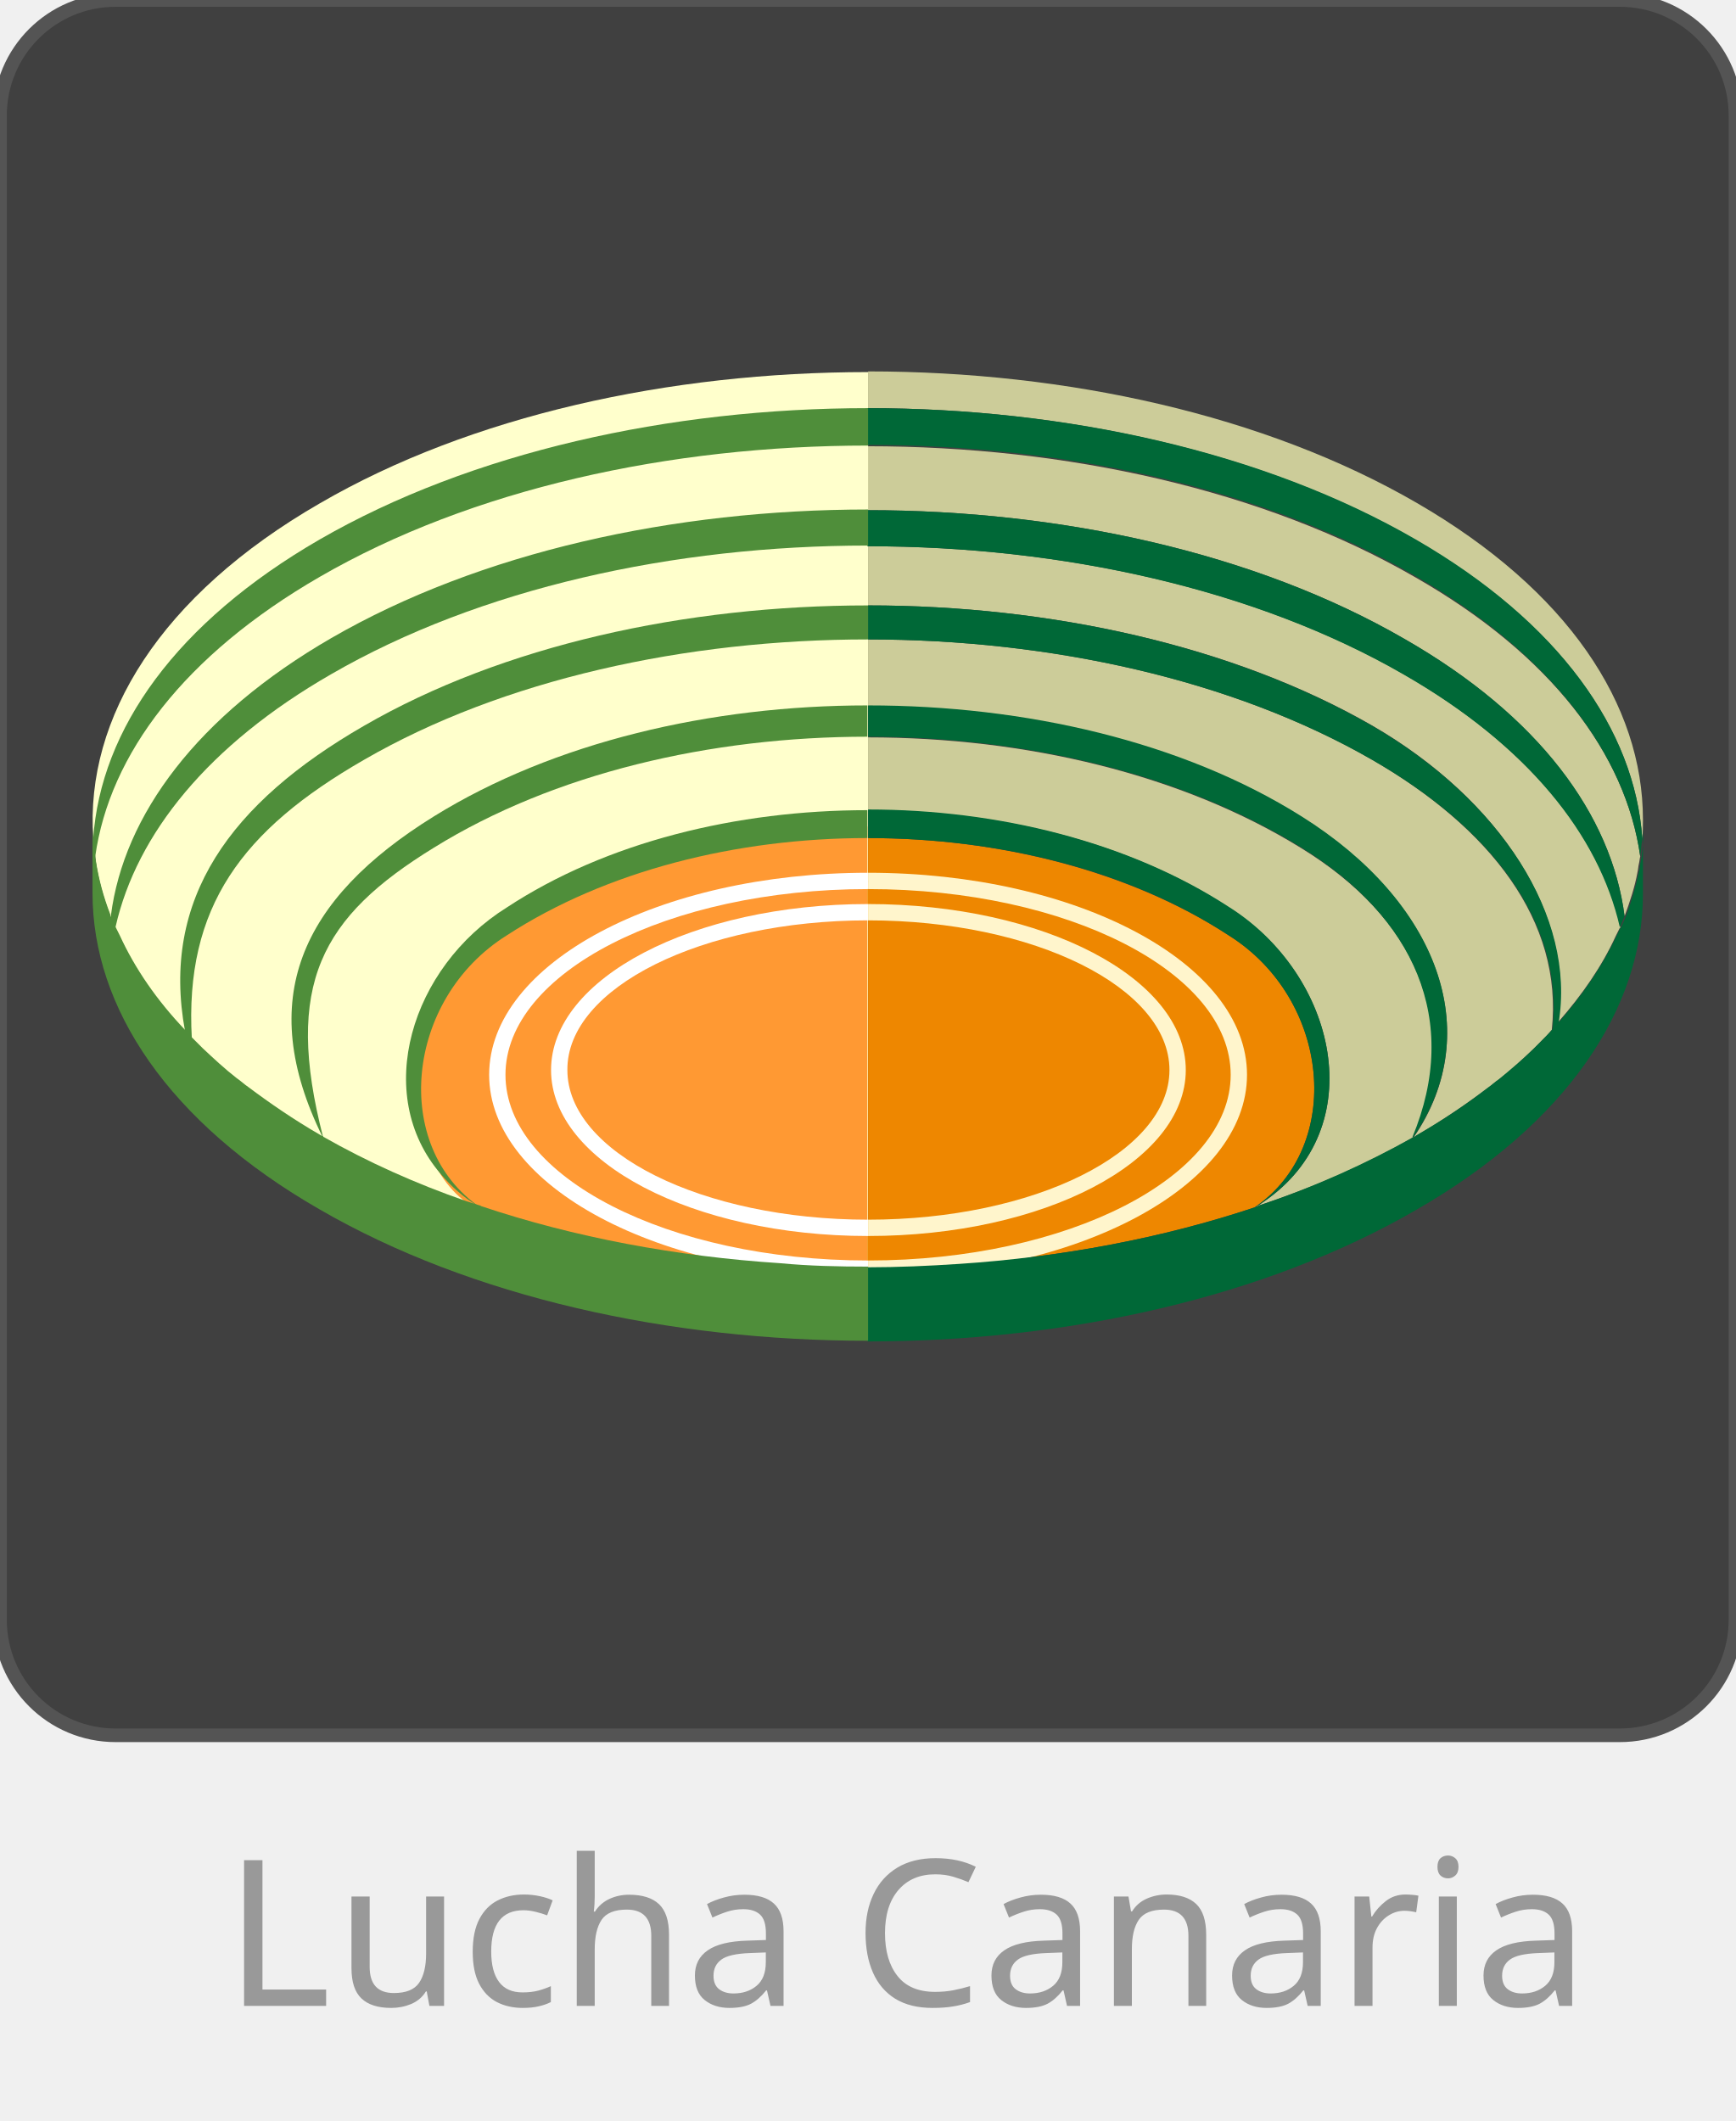
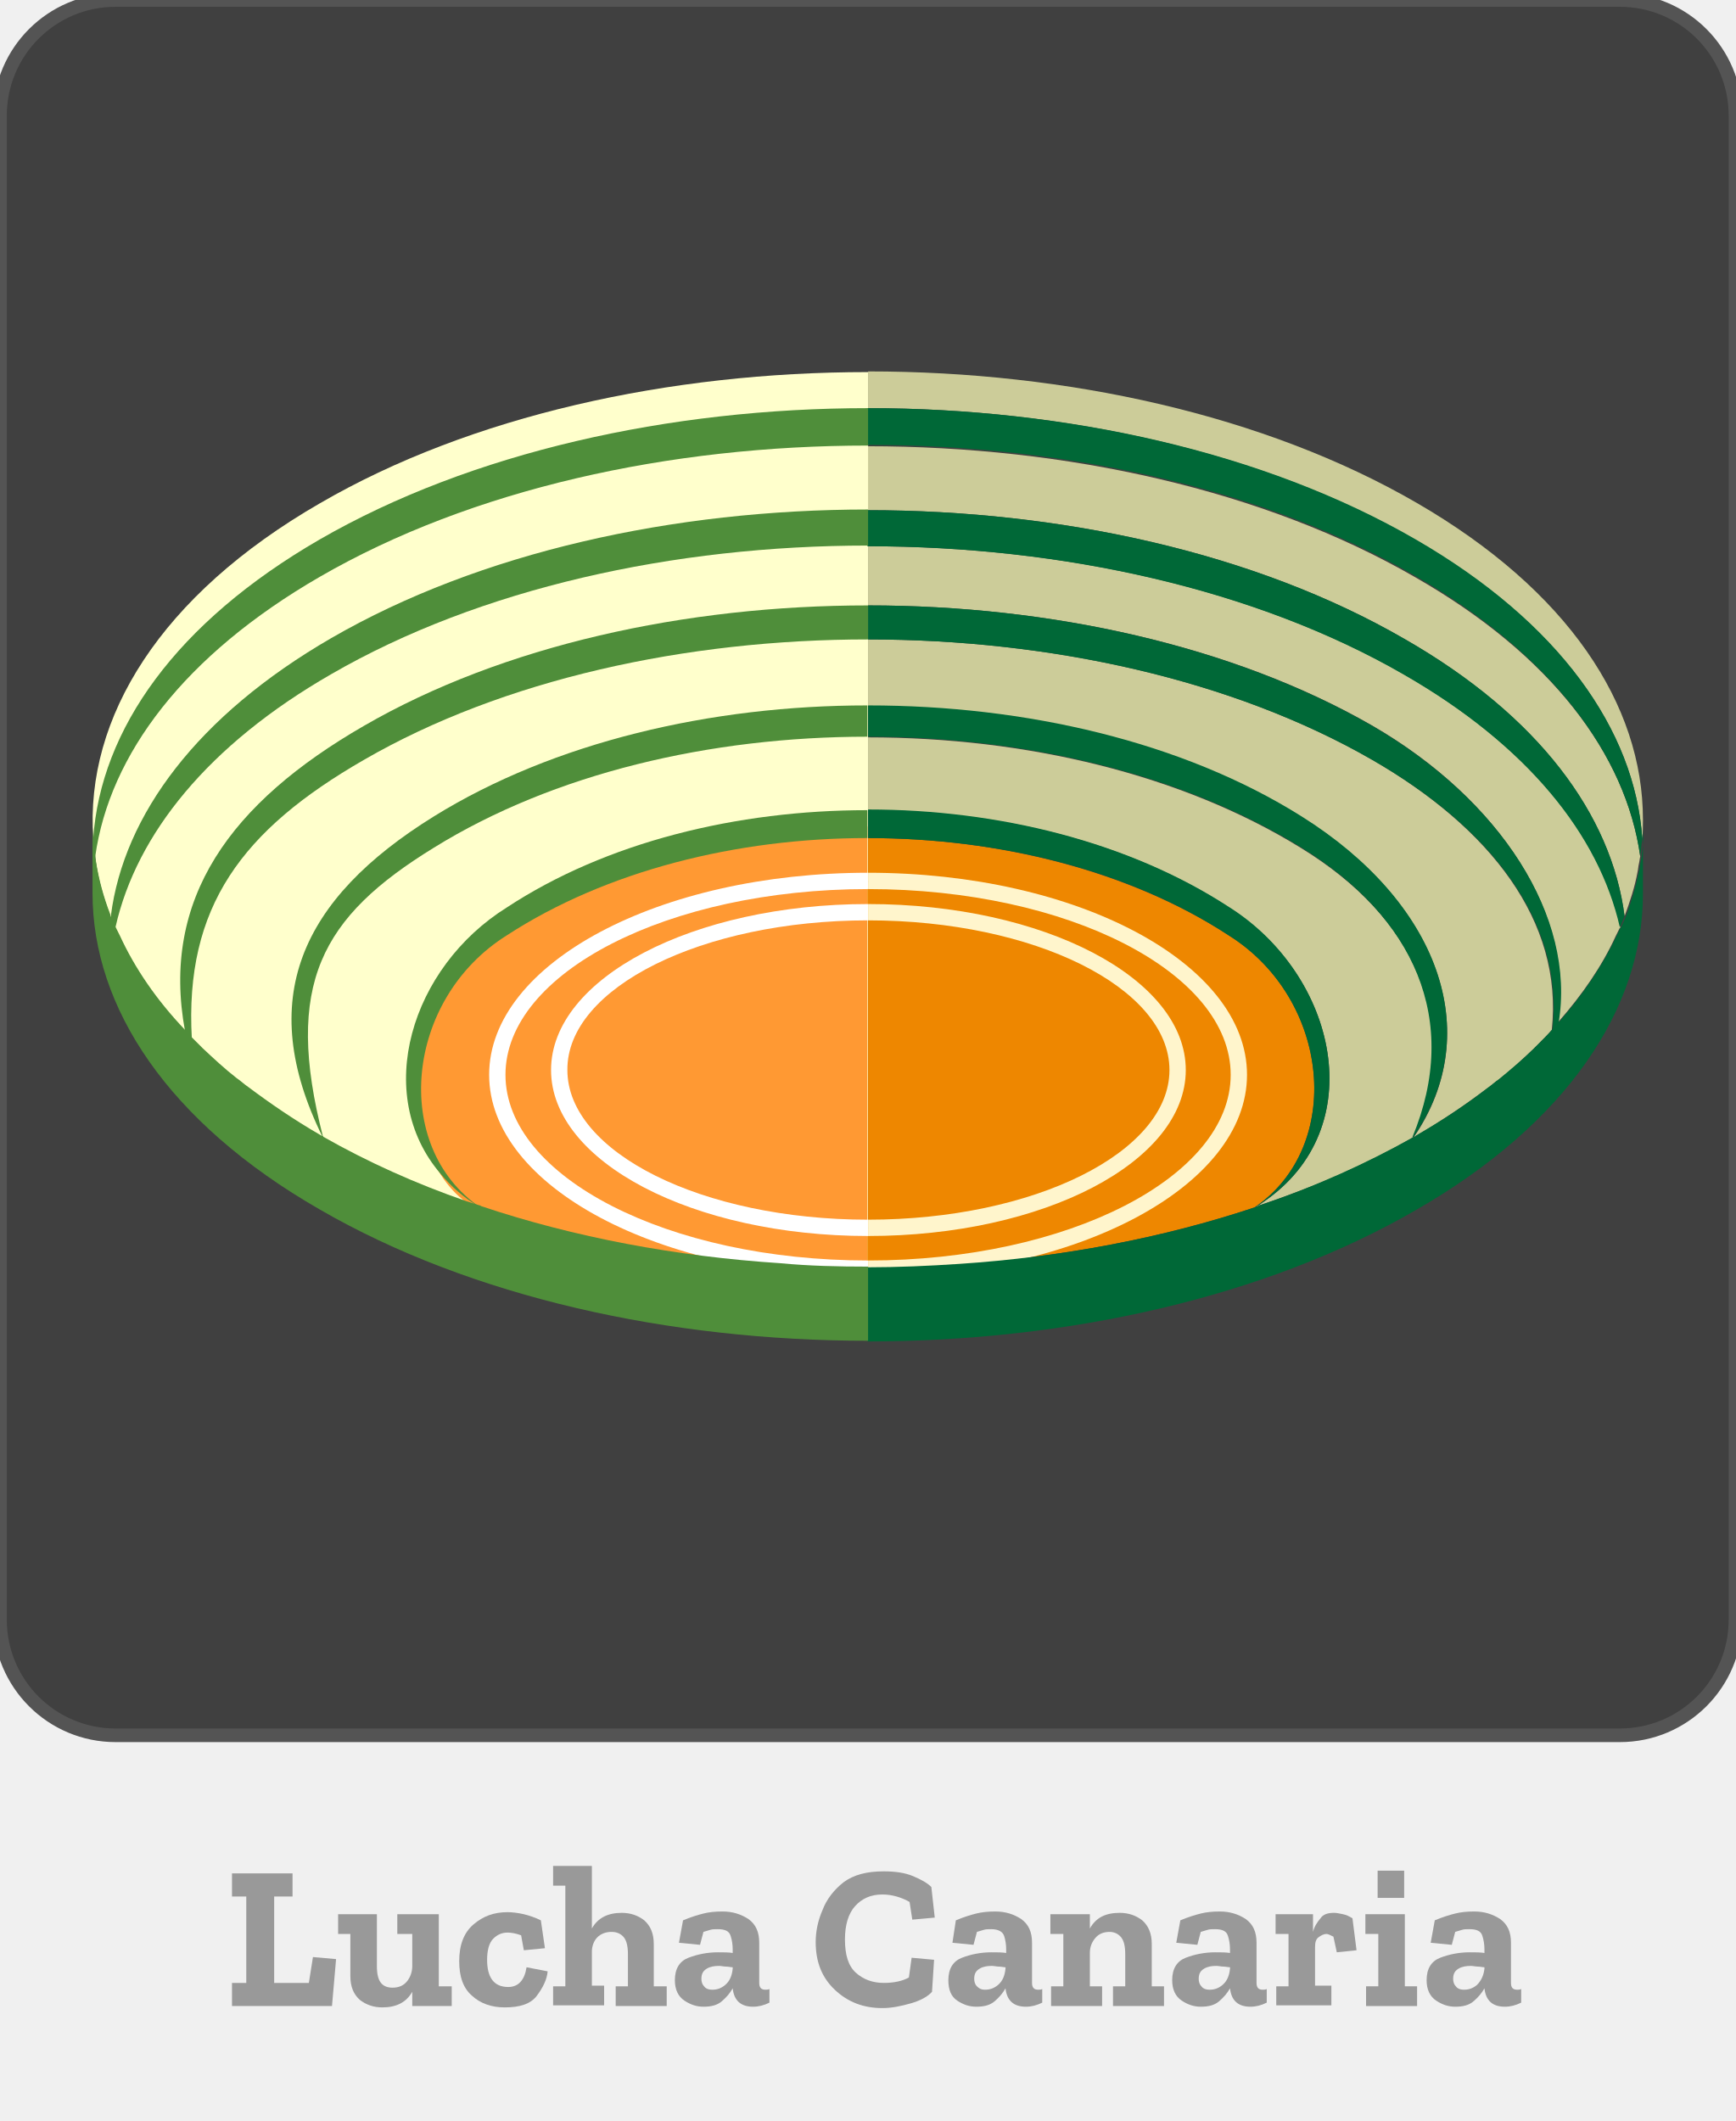
<svg xmlns="http://www.w3.org/2000/svg" version="1.1" id="Municipios_de_la_provincia_de_Santa_Cruz_de_Tenerife" x="0px" y="0px" viewBox="0 0 255.1 311.8" style="enable-background:new 0 0 255.1 311.8;" xml:space="preserve">
  <style type="text/css">
	.st0{fill:#404040;stroke:#545454;stroke-width:2;stroke-miterlimit:10;}
- 	.st1{fill:#999999;}
- 	.st2{font-family:'ZillaSlab-Bold';}
- 	.st3{font-size:30px;}
- 	.st4{fill:#CCCC99;}
- 	.st5{fill:#D7D8DC;}
- 	.st6{fill:#FFFFCC;}
- 	.st7{fill:#006837;}
- 	.st8{fill:#4F8E3A;}
- 	.st9{fill:#EE8700;}
- 	.st10{fill:#FF9933;}
- 	.st11{fill:none;}
- 	.st12{fill:#FFFFFF;}
- 	.st13{fill:#FFF5CC;}
+ 	.st1{enable-background:new    ;}
+ 	.st2{fill:#999999;}
+ 	.st3{fill:#CCCC99;}
+ 	.st4{fill:#D7D8DC;}
+ 	.st5{fill:#FFFFCC;}
+ 	.st6{fill:#006837;}
+ 	.st7{fill:#4F8E3A;}
+ 	.st8{fill:#EE8700;}
+ 	.st9{fill:#FF9933;}
+ 	.st10{fill:none;}
+ 	.st11{fill:#FFFFFF;}
+ 	.st12{fill:#FFF5CC;}
</style>
  <path class="st0" d="M17,0h221.1c9.4,0,17,7.6,17,17v221.1c0,9.4-7.6,17-17,17H17c-9.4,0-17-7.6-17-17V17C0,7.6,7.6,0,17,0z" />
-   <text transform="matrix(1 0 0 1 32.97 294.88)" class="st1 st2 st3">L</text>
-   <text transform="matrix(1 0 0 1 49.29 294.88)" class="st1 st2 st3">ucha Canaria</text>
+   <g class="st1">
+     <path class="st2" d="M48.8,294.9H34.1v-3.4h2.1v-12.7h-2.1v-3.4H43v3.4h-2.7v12.7h5.1l0.6-3.8l3.4,0.3L48.8,294.9z" />
+   </g>
+   <g class="st1">
+     <path class="st2" d="M66.4,294.9h-5.8v-2.1c-0.9,1.6-2.4,2.3-4.4,2.3c-1.3,0-2.4-0.4-3.3-1.1c-0.9-0.8-1.4-1.9-1.4-3.5v-6.2h-1.8   v-2.9h5.7v7.6c0,1.2,0.2,2,0.6,2.5c0.4,0.5,1,0.7,1.7,0.7c0.9,0,1.6-0.3,2.1-0.9c0.5-0.6,0.8-1.4,0.8-2.3v-4.7h-2.2v-2.9h6.1V292   h1.9V294.9z" />
+     <path class="st2" d="M80.5,289.8c-0.1,1.2-0.7,2.4-1.6,3.6c-0.9,1.2-2.5,1.7-4.7,1.7c-2,0-3.6-0.6-4.8-1.7   c-1.3-1.1-1.9-2.8-1.9-5.1c0-2.4,0.7-4.2,2.1-5.4c1.4-1.2,3-1.8,5-1.8c0.7,0,1.5,0.1,2.4,0.3c0.8,0.2,1.7,0.5,2.5,0.9l0.6,4.1   l-3.1,0.3l-0.4-2.2c-0.8-0.3-1.5-0.4-2-0.4c-0.8,0-1.5,0.3-2.1,0.9c-0.6,0.6-0.9,1.7-0.9,3.1c0,2.6,1,4,3.1,4c1.5,0,2.4-1,2.7-2.9   L80.5,289.8z" />
+     <path class="st2" d="M98,294.9h-7.5V292h1.8v-4.7c0-1.2-0.2-2-0.6-2.5c-0.4-0.5-1-0.8-1.8-0.8c-0.9,0-1.6,0.3-2.1,0.8   s-0.8,1.3-0.8,2.1v5h1.8v2.9h-7.5V292h1.8v-14.8h-1.8v-2.9h5.7v9.2c0.9-1.6,2.4-2.3,4.4-2.3c1.3,0,2.4,0.4,3.3,1.1   c0.9,0.8,1.4,1.9,1.4,3.5v6.2H98V294.9z" />
+     <path class="st2" d="M100.4,282.3c1.2-0.5,2.2-0.8,3-1c0.8-0.2,1.7-0.3,2.8-0.3c1.5,0,2.7,0.4,3.8,1.1c1.1,0.8,1.6,1.9,1.6,3.5v5.9   c0,0.7,0.3,1,0.9,1c0.2,0,0.4,0,0.6-0.1l0,2c-0.8,0.4-1.6,0.6-2.4,0.6c-1.8,0-2.8-0.9-3-2.7v0c-0.4,0.7-0.9,1.3-1.6,1.9   s-1.6,0.8-2.7,0.8c-1,0-1.9-0.3-2.8-0.9c-0.9-0.6-1.4-1.6-1.4-3c0-1.7,0.7-2.8,2-3.3c1.3-0.5,2.8-0.8,4.3-0.8c0.9,0,1.6,0,2.2,0.1   v-0.5c0-0.7-0.1-1.4-0.3-2c-0.2-0.7-0.8-1-1.9-1c-0.4,0-0.8,0-1.1,0.1s-0.7,0.2-1,0.3l-0.5,1.9l-3.1-0.3L100.4,282.3z M107.7,289.4   v-0.2c-0.3,0-0.6-0.1-1-0.1c-0.3,0-0.7-0.1-1-0.1c-0.7,0-1.3,0.1-1.8,0.4c-0.5,0.3-0.8,0.7-0.8,1.5c0,0.4,0.1,0.8,0.4,1.1   c0.2,0.3,0.6,0.5,1.2,0.5c0.7,0,1.3-0.2,1.9-0.7C107.3,291.2,107.6,290.4,107.7,289.4z" />
+     <path class="st2" d="M137,292.8c-0.6,0.7-1.7,1.3-3.1,1.7c-1.4,0.4-2.8,0.7-4.2,0.7c-2.8,0-5.1-0.9-7-2.7c-1.9-1.8-2.8-4.1-2.8-7   c0-1.5,0.3-3.1,1-4.7c0.6-1.6,1.7-3,3.1-4.1c1.5-1.1,3.4-1.6,5.9-1.6c1.7,0,3.1,0.2,4.3,0.7c1.2,0.5,2.1,1,2.7,1.6l0.5,4.5   l-3.3,0.3l-0.4-2.6c-0.5-0.3-1.2-0.6-1.9-0.8c-0.7-0.2-1.4-0.3-2.1-0.3c-1.7,0-3,0.6-4,1.7c-1,1.1-1.5,2.8-1.5,4.9   c0,2.3,0.5,3.9,1.6,4.9c1.1,1,2.5,1.5,4.1,1.5c1.6,0,2.8-0.3,3.7-0.8l0.4-2.9l3.3,0.3L137,292.8z" />
+     <path class="st2" d="M140.5,282.3c1.2-0.5,2.2-0.8,3-1s1.7-0.3,2.8-0.3c1.5,0,2.7,0.4,3.8,1.1c1.1,0.8,1.6,1.9,1.6,3.5v5.9   c0,0.7,0.3,1,0.9,1c0.2,0,0.4,0,0.6-0.1l0,2c-0.8,0.4-1.6,0.6-2.4,0.6c-1.8,0-2.8-0.9-3-2.7v0c-0.4,0.7-0.9,1.3-1.6,1.9   s-1.6,0.8-2.7,0.8c-1,0-1.9-0.3-2.8-0.9c-0.9-0.6-1.3-1.6-1.3-3c0-1.7,0.7-2.8,2-3.3c1.3-0.5,2.8-0.8,4.3-0.8c0.9,0,1.6,0,2.2,0.1   v-0.5c0-0.7-0.1-1.4-0.3-2s-0.8-1-1.9-1c-0.4,0-0.8,0-1.1,0.1s-0.7,0.2-1,0.3l-0.5,1.9l-3.1-0.3L140.5,282.3z M147.8,289.4v-0.2   c-0.3,0-0.6-0.1-1-0.1c-0.3,0-0.7-0.1-1-0.1c-0.7,0-1.3,0.1-1.8,0.4c-0.5,0.3-0.8,0.7-0.8,1.5c0,0.4,0.1,0.8,0.4,1.1   s0.6,0.5,1.2,0.5c0.7,0,1.3-0.2,1.9-0.7C147.4,291.2,147.7,290.4,147.8,289.4z" />
+     <path class="st2" d="M171.1,294.9h-7.5V292h1.8v-4.7c0-1.2-0.2-2-0.6-2.5c-0.4-0.5-1-0.8-1.7-0.8c-0.9,0-1.6,0.3-2.1,0.9   s-0.8,1.3-0.8,2.2v4.9h1.8v2.9h-7.5V292h1.8v-7.7h-1.9v-2.9h5.8v2.1c0.9-1.6,2.3-2.3,4.4-2.3c1.3,0,2.4,0.4,3.3,1.1   c0.9,0.8,1.4,1.9,1.4,3.5v6.2h1.8V294.9z" />
+     <path class="st2" d="M173.5,282.3c1.2-0.5,2.2-0.8,3-1c0.8-0.2,1.7-0.3,2.8-0.3c1.5,0,2.7,0.4,3.8,1.1c1.1,0.8,1.6,1.9,1.6,3.5v5.9   c0,0.7,0.3,1,0.9,1c0.2,0,0.4,0,0.6-0.1l0,2c-0.8,0.4-1.6,0.6-2.4,0.6c-1.8,0-2.8-0.9-3-2.7v0c-0.4,0.7-0.9,1.3-1.6,1.9   s-1.6,0.8-2.7,0.8c-1,0-1.9-0.3-2.8-0.9c-0.9-0.6-1.4-1.6-1.4-3c0-1.7,0.7-2.8,2-3.3s2.8-0.8,4.3-0.8c0.9,0,1.6,0,2.2,0.1v-0.5   c0-0.7-0.1-1.4-0.3-2c-0.2-0.7-0.8-1-1.9-1c-0.4,0-0.8,0-1.1,0.1s-0.7,0.2-1,0.3l-0.5,1.9l-3.1-0.3L173.5,282.3z M180.8,289.4v-0.2   c-0.3,0-0.6-0.1-1-0.1c-0.3,0-0.7-0.1-1-0.1c-0.7,0-1.3,0.1-1.8,0.4c-0.5,0.3-0.8,0.7-0.8,1.5c0,0.4,0.1,0.8,0.4,1.1   c0.2,0.3,0.6,0.5,1.2,0.5c0.7,0,1.3-0.2,1.9-0.7C180.4,291.2,180.7,290.4,180.8,289.4z" />
+     <path class="st2" d="M196.1,281.2c0.4,0,0.8,0.1,1.3,0.2c0.5,0.1,0.9,0.3,1.4,0.6l0.6,4.7l-2.9,0.3l-0.5-2.3   c-0.4-0.2-0.8-0.4-1-0.4c-0.4,0-0.8,0.2-1.2,0.5s-0.5,0.8-0.5,1.5v5.6h2.4v2.9h-8.1V292h1.8v-7.7h-1.9v-2.9h5.5v2.6   c0.2-0.8,0.6-1.4,1.1-2C194.5,281.4,195.2,281.2,196.1,281.2z" />
+     <path class="st2" d="M208.3,294.9h-7.5V292h1.8v-7.7h-1.9v-2.9h5.8V292h1.8V294.9z M202.5,279v-4h3.9v4H202.5z" />
+     <path class="st2" d="M210.9,282.3c1.2-0.5,2.2-0.8,3-1c0.8-0.2,1.7-0.3,2.8-0.3c1.5,0,2.7,0.4,3.8,1.1c1.1,0.8,1.6,1.9,1.6,3.5v5.9   c0,0.7,0.3,1,0.9,1c0.2,0,0.4,0,0.6-0.1l0,2c-0.8,0.4-1.6,0.6-2.4,0.6c-1.8,0-2.8-0.9-3-2.7v0c-0.4,0.7-0.9,1.3-1.6,1.9   s-1.6,0.8-2.7,0.8c-1,0-1.9-0.3-2.8-0.9c-0.9-0.6-1.4-1.6-1.4-3c0-1.7,0.7-2.8,2-3.3s2.8-0.8,4.3-0.8c0.9,0,1.6,0,2.2,0.1v-0.5   c0-0.7-0.1-1.4-0.3-2c-0.2-0.7-0.8-1-1.9-1c-0.4,0-0.8,0-1.1,0.1s-0.7,0.2-1,0.3l-0.5,1.9l-3.1-0.3L210.9,282.3z M218.2,289.4v-0.2   c-0.3,0-0.6-0.1-1-0.1c-0.3,0-0.7-0.1-1-0.1c-0.7,0-1.3,0.1-1.8,0.4c-0.5,0.3-0.8,0.7-0.8,1.5c0,0.4,0.1,0.8,0.4,1.1   c0.2,0.3,0.6,0.5,1.2,0.5c0.7,0,1.3-0.2,1.9-0.7C217.7,291.2,218.1,290.4,218.2,289.4z" />
+   </g>
  <g>
-     <path class="st4" d="M207.7,167.2c-6.9,4-14.5,7.3-22.6,10c0.2-0.2,0.4-0.4,0.6-0.5c16-10.9,10.8-33.4-5.1-43.3   c-14.6-9.6-33.8-14.3-53-14.3h0v-10.7h0c23.1,0,46.1,5.4,63.7,16.3C207.9,134.9,214.9,149.9,207.7,167.2z" />
-     <path class="st5" d="M185.7,176.7c-0.2,0.2-0.4,0.4-0.6,0.5c-0.2,0.1-0.3,0.1-0.5,0.2C185,177.2,185.4,177,185.7,176.7z" />
-     <path class="st4" d="M228.1,151.4c-0.5,0.6-1.1,1.2-1.7,1.8c-0.4,0.4-0.7,0.7-1.1,1.1c-1.6,1.5-3.2,3-5,4.4   c-0.6,0.4-1.1,0.9-1.7,1.3c-3.2,2.4-6.7,4.8-10.5,7c-0.1,0.1-0.2,0.1-0.3,0.2c10.6-15.5,3.6-34.5-16.5-47.1   c-17.5-11-40.7-16.3-63.7-16.3h0V94c26.8,0,53.6,5.9,74.1,17.7C219,121.7,229.8,135.4,228.1,151.4z" />
-     <path class="st4" d="M238.2,136.3L238.2,136.3c0,0.1,0,0.1-0.1,0.1c-0.2,0.4-0.4,0.8-0.6,1.2c-2,4.4-4.9,8.6-8.5,12.7   c2.6-15.6-8.5-32.8-27.4-43.7C181.2,94.9,154.4,89,127.6,89v-8.7c28.6,0,57.1,6.3,78.9,18.9C224.5,109.6,235.1,122.7,238.2,136.3z" />
-     <path class="st4" d="M241.1,125.9C241.1,125.9,241.1,125.9,241.1,125.9L241.1,125.9c-0.1,0.4-0.1,0.7-0.2,1.1   c-0.1,0.4-0.1,0.8-0.2,1.2c-0.4,2.2-1.1,4.3-1.9,6.5c-1.9-14.9-12.7-29.5-32.4-40.8c-21.8-12.6-50.3-18.9-78.9-18.9v-9.4   c29.2,0,58.3,6.4,80.6,19.3C228,96.3,239,110.9,241.1,125.9z" />
-     <path class="st4" d="M241.5,120.5c0,0.9,0,1.8-0.1,2.8c-1.1-16-12.2-31.7-33.3-43.9C185.9,66.5,156.7,60,127.6,60v-5.4   c29.2,0,58.3,6.4,80.6,19.3S241.5,103.6,241.5,120.5z" />
-     <path class="st6" d="M127.6,54.7v131.6c-4.3,0-8.6-0.1-12.9-0.4c-15.3-1-30.3-3.8-44-8.4c-0.1,0-0.1,0-0.2-0.1   c-0.6-0.2-1.3-0.4-1.9-0.6c-7.5-2.6-14.6-5.8-21.1-9.5c0,0-0.1,0-0.1-0.1c-0.2-0.1-0.3-0.2-0.4-0.2c-3.8-2.2-7.3-4.5-10.5-7   c-0.6-0.4-1.1-0.9-1.7-1.3c-1.8-1.5-3.5-2.9-5-4.4c-0.4-0.4-0.7-0.7-1.1-1.1c-0.2-0.2-0.3-0.3-0.5-0.5l0,0v0   c-0.3-0.3-0.6-0.6-0.8-0.9c-0.1,0-0.1-0.1-0.2-0.2v0c-4.2-4.5-7.4-9.1-9.6-13.9c-0.2-0.4-0.4-0.8-0.6-1.2c0,0,0-0.1-0.1-0.2v0   c-0.1-0.3-0.3-0.6-0.4-0.9c-0.1-0.1-0.1-0.3-0.2-0.4c0-0.1-0.1-0.2-0.1-0.3v0c0,0,0,0,0-0.1c-1-2.6-1.7-5.2-2.1-7.8   c0-0.3-0.1-0.6-0.1-0.8v0c-0.1-0.5-0.1-1-0.2-1.5c0-0.3-0.1-0.5-0.1-0.8c0-0.2,0-0.3,0-0.5v0c-1.2-17.7,9.9-35.7,33.3-49.2   C69.2,61.1,98.4,54.7,127.6,54.7z" />
-     <path class="st7" d="M241.4,123.2L241.4,123.2C241.4,123.2,241.4,123.2,241.4,123.2L241.4,123.2c-0.1,0.9-0.2,1.8-0.3,2.7   c-2.1-15-13.1-29.7-33-41.2c-22.3-12.9-51.4-19.3-80.6-19.3V60c29.2,0,58.3,6.4,80.6,19.3C229.2,91.5,240.3,107.3,241.4,123.2z" />
-     <path class="st8" d="M47,79.3C69.2,66.5,98.4,60,127.6,60v5.5c-29.2,0-58.3,6.4-80.6,19.3c-19.9,11.5-30.9,26.1-33,41.1v0   c-0.1,0.9-0.2,1.8-0.3,2.7c-0.1-1.8-0.1-3.6,0-5.3v0c0,0,0,0,0,0v0c0,0,0,0,0,0v0C14.8,107.2,25.9,91.5,47,79.3z" />
-     <path class="st7" d="M238.8,134.7L238.8,134.7c-0.1,0.2-0.2,0.5-0.3,0.7c-0.1,0.3-0.2,0.6-0.4,0.9c-3.1-13.6-13.6-26.7-31.7-37.1   c-21.8-12.6-50.3-18.9-78.9-18.9v-5.3c28.6,0,57.1,6.3,78.9,18.9C226.2,105.2,236.9,119.8,238.8,134.7z" />
-     <path class="st8" d="M48.7,93.8C70.5,81.2,99,74.9,127.6,74.9v5.3c-28.6,0-57.1,6.3-78.9,18.9c-18.1,10.4-28.6,23.5-31.7,37.1v0   c-0.4,1.9-0.7,3.8-0.9,5.8c-0.2-2.5-0.1-4.9,0.2-7.4v0c0,0,0,0,0,0v0C18.2,119.8,29,105.2,48.7,93.8z" />
-     <path class="st7" d="M229.1,150.4L229.1,150.4c-0.2,0.2-0.4,0.4-0.5,0.6c-0.1,0.1-0.3,0.3-0.4,0.4c1.7-16-9.1-29.7-26.5-39.7   C181.2,99.9,154.4,94,127.6,94v-5c26.8,0,53.6,5.9,74.1,17.7C220.5,117.6,231.7,134.7,229.1,150.4z" />
-     <path class="st8" d="M127.6,89L127.6,89l0,5h0c-26.8,0-53.7,5.9-74.1,17.7c-17.9,10.3-26.4,21.6-25.3,41v0l0,0   c0.1,1.6,0.3,3.2,0.5,4.9c-0.6-2.1-1.1-4-1.5-6v0c-3.6-19.5,6.7-33.6,26.3-44.9C73.9,94.9,100.7,89,127.6,89z" />
-     <path class="st7" d="M207.8,167.1C207.8,167.2,207.8,167.2,207.8,167.1c-0.1,0-0.1,0.1-0.2,0.1c7.2-17.3,0.2-32.4-16.3-42.6   c-17.6-10.9-40.7-16.3-63.7-16.3h0v-4.6h0c23.1,0,46.2,5.3,63.7,16.3C211.4,132.6,218.4,151.6,207.8,167.1z" />
-     <path class="st8" d="M63.8,120c17.6-10.9,40.7-16.3,63.7-16.3v4.6c-23.1,0-46.1,5.4-63.7,16.3c-16.6,10.2-22.1,20.1-16.3,42.6   c0,0.1,0.1,0.2,0.1,0.3c-0.1-0.1-0.1-0.3-0.2-0.4C37.5,147,44.1,132.2,63.8,120z" />
-     <path class="st9" d="M184.4,177.5c-13.5,4.5-28.3,7.3-43.4,8.3c23.6-3.1,41.1-14.3,41.1-27.7c0-15.8-24.4-28.5-54.4-28.5h-0.1v-6.4   h0c19.2,0,38.4,4.8,53,14.3C195.6,146.9,197.6,168.5,184.4,177.5z" />
-     <path class="st10" d="M184.6,177.4c0.2,0,0.3-0.1,0.5-0.2c0.2-0.2,0.4-0.4,0.6-0.5C185.4,177,185,177.2,184.6,177.4z M78.2,133.5   c-11,6.4-14.6,12.7-17.3,22.5c0.3,7.9,1.6,13.1,3.9,16.7c1.1,1.7,2.3,3,3.8,4.1c2.8,2.2,6.3,3.4,10.3,4.6   c14.7,4.2,31.8,8.2,48.6,9.4v-69.3C109.7,121.6,91.9,125.6,78.2,133.5z" />
-     <path class="st7" d="M185.7,176.7c-0.3,0.2-0.7,0.5-1.1,0.7c-0.1,0-0.1,0-0.2,0.1c13.2-8.9,11.2-30.6-3.8-40   c-14.6-9.6-33.8-14.3-53-14.3h0V119h0c19.2,0,38.4,4.8,53,14.3C196.5,143.3,201.7,165.8,185.7,176.7z" />
-     <path class="st8" d="M74.5,133.4c14.6-9.6,33.8-14.3,53-14.3v4.1c-19.2,0-38.4,4.8-53,14.3c-15,9.4-17,31.1-3.9,40   c0.3,0.2,0.5,0.4,0.8,0.5c-0.3-0.2-0.7-0.4-1-0.6c-2.3-1.4-4.1-3-5.6-4.8C54.7,160.9,60.4,142.2,74.5,133.4z" />
-     <path class="st9" d="M182.1,158.1c0,13.3-17.5,24.6-41.1,27.7c-4.5,0.3-9,0.5-13.5,0.5v-5.7h0.1c25.1,0,45.5-10.4,45.5-23.1   c0-12.8-20.4-23.1-45.5-23.1h-0.1v-4.7h0.1C157.8,129.6,182.1,142.3,182.1,158.1z" />
-     <path class="st11" d="M127.6,129.6v57.1c-4.5,0-8.8-0.3-12.9-0.8c-23.7-3.1-41.4-14.3-41.4-27.7C73.3,142.4,97.6,129.6,127.6,129.6   z" />
-     <path class="st11" d="M127.6,134.3v46.3c-25,0-45.3-10.4-45.3-23.1C82.2,144.6,102.5,134.3,127.6,134.3z" />
-     <path class="st9" d="M173.2,157.4c0,12.8-20.4,23.1-45.5,23.1h-0.1v-46.3h0.1C152.8,134.3,173.2,144.6,173.2,157.4z" />
-     <path class="st12" d="M127.6,135.3v-2.4c-25.7,0-46.6,10.9-46.6,24.4s20.9,24.4,46.6,24.4v-2.4c-24.4,0-44.2-9.9-44.2-22   C83.3,145.2,103.2,135.3,127.6,135.3z" />
-     <path class="st13" d="M174.3,157.3c0,13.5-20.9,24.4-46.7,24.4h0v-2.4h0c24.4,0,44.3-9.9,44.3-22c0-12.1-19.9-22-44.3-22h0v-2.4h0   C153.4,132.9,174.3,143.8,174.3,157.3z" />
-     <path class="st12" d="M127.6,130.7v-2.4c-30.7,0-55.7,13.3-55.7,29.7c0,16.4,25,29.7,55.7,29.7v-2.4c-29.4,0-53.3-12.3-53.3-27.3   S98.2,130.7,127.6,130.7z" />
-     <path class="st13" d="M183.3,158c0,16.4-25,29.7-55.7,29.7h0v-2.4h0c29.4,0,53.3-12.3,53.3-27.3s-23.9-27.3-53.3-27.3h0v-2.4h0   C158.3,128.3,183.3,141.6,183.3,158z" />
-     <path class="st7" d="M241.5,120.5v10.9c0,16.8-11.1,33.7-33.4,46.5c-22.3,12.9-51.4,19.3-80.6,19.3v-10.9c4.5,0,9-0.2,13.5-0.5   c15.1-1,29.9-3.8,43.4-8.3c0.1,0,0.1,0,0.2-0.1c0.2,0,0.3-0.1,0.5-0.2c8.1-2.7,15.6-6.1,22.6-10c0.1,0,0.1-0.1,0.2-0.1c0,0,0,0,0,0   c0.1,0,0.2-0.1,0.3-0.2c3.8-2.2,7.3-4.5,10.5-7c0.6-0.4,1.1-0.9,1.7-1.3c1.8-1.5,3.5-2.9,5-4.4c0.4-0.4,0.7-0.7,1.1-1.1   c0.6-0.6,1.2-1.2,1.7-1.8c0.1-0.1,0.3-0.3,0.4-0.4c0.2-0.2,0.4-0.4,0.5-0.6v0c3.6-4.1,6.5-8.4,8.5-12.7c0.2-0.4,0.4-0.8,0.6-1.2   c0,0,0-0.1,0.1-0.1v0c0.1-0.3,0.3-0.6,0.4-0.9c0.1-0.2,0.2-0.5,0.3-0.7v0c0.8-2.1,1.4-4.3,1.9-6.5c0.1-0.4,0.2-0.8,0.2-1.2   c0.1-0.4,0.1-0.7,0.2-1v0c0,0,0,0,0,0c0.1-0.9,0.2-1.8,0.3-2.7v0c0,0,0,0,0,0v0C241.5,122.3,241.5,121.4,241.5,120.5z" />
-     <path class="st8" d="M127.6,186.2v10.9c-29.2,0-58.3-6.4-80.6-19.3c-22.3-12.8-33.4-29.7-33.4-46.5v-10.9c0,0.9,0,1.8,0.1,2.7v0   c0,0,0,0,0,0v0c0,0.1,0,0.3,0,0.4c0,0.3,0,0.5,0.1,0.8c0,0.5,0.1,1,0.2,1.5v0c0,0.3,0.1,0.6,0.1,0.8c0.4,2.6,1.1,5.2,2.1,7.8   c0,0,0,0,0,0.1v0c0,0.1,0.1,0.2,0.1,0.3c0.1,0.1,0.1,0.3,0.2,0.4c0.1,0.3,0.2,0.6,0.4,0.9v0c0,0,0,0.1,0.1,0.2   c0.2,0.4,0.4,0.8,0.6,1.2c2.2,4.8,5.4,9.5,9.6,13.9v0c0,0,0.1,0.1,0.2,0.2c0.3,0.3,0.6,0.6,0.8,0.9v0l0,0c0.2,0.2,0.3,0.3,0.5,0.5   c0.4,0.4,0.7,0.7,1.1,1.1c1.6,1.5,3.2,3,5,4.4c0.6,0.4,1.1,0.9,1.7,1.3c3.2,2.4,6.7,4.8,10.5,7c0.2,0.1,0.3,0.2,0.4,0.2   c0,0,0.1,0,0.1,0.1c6.5,3.7,13.6,6.9,21.1,9.5c0.6,0.2,1.3,0.4,1.9,0.6c0.1,0,0.1,0,0.2,0.1c13.7,4.6,28.7,7.4,44,8.4   C118.9,186.1,123.2,186.2,127.6,186.2z" />
-     <line class="st11" x1="127.6" y1="132.9" x2="127.6" y2="130.7" />
-     <line class="st11" x1="127.6" y1="185.3" x2="127.6" y2="181.7" />
+     <path class="st3" d="M207.7,167.2c-6.9,4-14.5,7.3-22.6,10c0.2-0.2,0.4-0.4,0.6-0.5c16-10.9,10.8-33.4-5.1-43.3   c-14.6-9.6-33.8-14.3-53-14.3h0v-10.7h0c23.1,0,46.1,5.4,63.7,16.3C207.9,134.9,214.9,149.9,207.7,167.2z" />
+     <path class="st4" d="M185.7,176.7c-0.2,0.2-0.4,0.4-0.6,0.5c-0.2,0.1-0.3,0.1-0.5,0.2C185,177.2,185.4,177,185.7,176.7z" />
+     <path class="st3" d="M228.1,151.4c-0.5,0.6-1.1,1.2-1.7,1.8c-0.4,0.4-0.7,0.7-1.1,1.1c-1.6,1.5-3.2,3-5,4.4   c-0.6,0.4-1.1,0.9-1.7,1.3c-3.2,2.4-6.7,4.8-10.5,7c-0.1,0.1-0.2,0.1-0.3,0.2c10.6-15.5,3.6-34.5-16.5-47.1   c-17.5-11-40.7-16.3-63.7-16.3h0V94c26.8,0,53.6,5.9,74.1,17.7C219,121.7,229.8,135.4,228.1,151.4z" />
+     <path class="st3" d="M238.2,136.3L238.2,136.3c0,0.1,0,0.1-0.1,0.1c-0.2,0.4-0.4,0.8-0.6,1.2c-2,4.4-4.9,8.6-8.5,12.7   c2.6-15.6-8.5-32.8-27.4-43.7C181.2,94.9,154.4,89,127.6,89v-8.7c28.6,0,57.1,6.3,78.9,18.9C224.5,109.6,235.1,122.7,238.2,136.3z" />
+     <path class="st3" d="M241.1,125.9C241.1,125.9,241.1,125.9,241.1,125.9L241.1,125.9c-0.1,0.4-0.1,0.7-0.2,1.1   c-0.1,0.4-0.1,0.8-0.2,1.2c-0.4,2.2-1.1,4.3-1.9,6.5c-1.9-14.9-12.7-29.5-32.4-40.8c-21.8-12.6-50.3-18.9-78.9-18.9v-9.4   c29.2,0,58.3,6.4,80.6,19.3C228,96.3,239,110.9,241.1,125.9z" />
+     <path class="st3" d="M241.5,120.5c0,0.9,0,1.8-0.1,2.8c-1.1-16-12.2-31.7-33.3-43.9C185.9,66.5,156.7,60,127.6,60v-5.4   c29.2,0,58.3,6.4,80.6,19.3S241.5,103.6,241.5,120.5z" />
+     <path class="st5" d="M127.6,54.7v131.6c-4.3,0-8.6-0.1-12.9-0.4c-15.3-1-30.3-3.8-44-8.4c-0.1,0-0.1,0-0.2-0.1   c-0.6-0.2-1.3-0.4-1.9-0.6c-7.5-2.6-14.6-5.8-21.1-9.5c0,0-0.1,0-0.1-0.1c-0.2-0.1-0.3-0.2-0.4-0.2c-3.8-2.2-7.3-4.5-10.5-7   c-0.6-0.4-1.1-0.9-1.7-1.3c-1.8-1.5-3.5-2.9-5-4.4c-0.4-0.4-0.7-0.7-1.1-1.1c-0.2-0.2-0.3-0.3-0.5-0.5l0,0v0   c-0.3-0.3-0.6-0.6-0.8-0.9c-0.1,0-0.1-0.1-0.2-0.2v0c-4.2-4.5-7.4-9.1-9.6-13.9c-0.2-0.4-0.4-0.8-0.6-1.2c0,0,0-0.1-0.1-0.2v0   c-0.1-0.3-0.3-0.6-0.4-0.9c-0.1-0.1-0.1-0.3-0.2-0.4c0-0.1-0.1-0.2-0.1-0.3v0c0,0,0,0,0-0.1c-1-2.6-1.7-5.2-2.1-7.8   c0-0.3-0.1-0.6-0.1-0.8v0c-0.1-0.5-0.1-1-0.2-1.5c0-0.3-0.1-0.5-0.1-0.8c0-0.2,0-0.3,0-0.5v0c-1.2-17.7,9.9-35.7,33.3-49.2   C69.2,61.1,98.4,54.7,127.6,54.7z" />
+     <path class="st6" d="M241.4,123.2L241.4,123.2C241.4,123.2,241.4,123.2,241.4,123.2L241.4,123.2c-0.1,0.9-0.2,1.8-0.3,2.7   c-2.1-15-13.1-29.7-33-41.2c-22.3-12.9-51.4-19.3-80.6-19.3V60c29.2,0,58.3,6.4,80.6,19.3C229.2,91.5,240.3,107.3,241.4,123.2z" />
+     <path class="st7" d="M47,79.3C69.2,66.5,98.4,60,127.6,60v5.5c-29.2,0-58.3,6.4-80.6,19.3c-19.9,11.5-30.9,26.1-33,41.1v0   c-0.1,0.9-0.2,1.8-0.3,2.7c-0.1-1.8-0.1-3.6,0-5.3v0c0,0,0,0,0,0v0c0,0,0,0,0,0v0C14.8,107.2,25.9,91.5,47,79.3z" />
+     <path class="st6" d="M238.8,134.7L238.8,134.7c-0.1,0.2-0.2,0.5-0.3,0.7c-0.1,0.3-0.2,0.6-0.4,0.9c-3.1-13.6-13.6-26.7-31.7-37.1   c-21.8-12.6-50.3-18.9-78.9-18.9v-5.3c28.6,0,57.1,6.3,78.9,18.9C226.2,105.2,236.9,119.8,238.8,134.7z" />
+     <path class="st7" d="M48.7,93.8C70.5,81.2,99,74.9,127.6,74.9v5.3c-28.6,0-57.1,6.3-78.9,18.9c-18.1,10.4-28.6,23.5-31.7,37.1v0   c-0.4,1.9-0.7,3.8-0.9,5.8c-0.2-2.5-0.1-4.9,0.2-7.4v0c0,0,0,0,0,0v0C18.2,119.8,29,105.2,48.7,93.8z" />
+     <path class="st6" d="M229.1,150.4L229.1,150.4c-0.2,0.2-0.4,0.4-0.5,0.6c-0.1,0.1-0.3,0.3-0.4,0.4c1.7-16-9.1-29.7-26.5-39.7   C181.2,99.9,154.4,94,127.6,94v-5c26.8,0,53.6,5.9,74.1,17.7C220.5,117.6,231.7,134.7,229.1,150.4z" />
+     <path class="st7" d="M127.6,89L127.6,89l0,5h0c-26.8,0-53.7,5.9-74.1,17.7c-17.9,10.3-26.4,21.6-25.3,41v0l0,0   c0.1,1.6,0.3,3.2,0.5,4.9c-0.6-2.1-1.1-4-1.5-6v0c-3.6-19.5,6.7-33.6,26.3-44.9C73.9,94.9,100.7,89,127.6,89z" />
+     <path class="st6" d="M207.8,167.1C207.8,167.2,207.8,167.2,207.8,167.1c-0.1,0-0.1,0.1-0.2,0.1c7.2-17.3,0.2-32.4-16.3-42.6   c-17.6-10.9-40.7-16.3-63.7-16.3h0v-4.6h0c23.1,0,46.2,5.3,63.7,16.3C211.4,132.6,218.4,151.6,207.8,167.1z" />
+     <path class="st7" d="M63.8,120c17.6-10.9,40.7-16.3,63.7-16.3v4.6c-23.1,0-46.1,5.4-63.7,16.3c-16.6,10.2-22.1,20.1-16.3,42.6   c0,0.1,0.1,0.2,0.1,0.3c-0.1-0.1-0.1-0.3-0.2-0.4C37.5,147,44.1,132.2,63.8,120z" />
+     <path class="st8" d="M184.4,177.5c-13.5,4.5-28.3,7.3-43.4,8.3c23.6-3.1,41.1-14.3,41.1-27.7c0-15.8-24.4-28.5-54.4-28.5h-0.1v-6.4   h0c19.2,0,38.4,4.8,53,14.3C195.6,146.9,197.6,168.5,184.4,177.5z" />
+     <path class="st9" d="M184.6,177.4c0.2,0,0.3-0.1,0.5-0.2c0.2-0.2,0.4-0.4,0.6-0.5C185.4,177,185,177.2,184.6,177.4z M78.2,133.5   c-11,6.4-14.6,12.7-17.3,22.5c0.3,7.9,1.6,13.1,3.9,16.7c1.1,1.7,2.3,3,3.8,4.1c2.8,2.2,6.3,3.4,10.3,4.6   c14.7,4.2,31.8,8.2,48.6,9.4v-69.3C109.7,121.6,91.9,125.6,78.2,133.5z" />
+     <path class="st6" d="M185.7,176.7c-0.3,0.2-0.7,0.5-1.1,0.7c-0.1,0-0.1,0-0.2,0.1c13.2-8.9,11.2-30.6-3.8-40   c-14.6-9.6-33.8-14.3-53-14.3h0V119h0c19.2,0,38.4,4.8,53,14.3C196.5,143.3,201.7,165.8,185.7,176.7z" />
+     <path class="st7" d="M74.5,133.4c14.6-9.6,33.8-14.3,53-14.3v4.1c-19.2,0-38.4,4.8-53,14.3c-15,9.4-17,31.1-3.9,40   c0.3,0.2,0.5,0.4,0.8,0.5c-0.3-0.2-0.7-0.4-1-0.6c-2.3-1.4-4.1-3-5.6-4.8C54.7,160.9,60.4,142.2,74.5,133.4z" />
+     <path class="st8" d="M182.1,158.1c0,13.3-17.5,24.6-41.1,27.7c-4.5,0.3-9,0.5-13.5,0.5v-5.7h0.1c25.1,0,45.5-10.4,45.5-23.1   c0-12.8-20.4-23.1-45.5-23.1h-0.1v-4.7h0.1C157.8,129.6,182.1,142.3,182.1,158.1z" />
+     <path class="st10" d="M127.6,129.6v57.1c-4.5,0-8.8-0.3-12.9-0.8c-23.7-3.1-41.4-14.3-41.4-27.7C73.3,142.4,97.6,129.6,127.6,129.6   z" />
+     <path class="st10" d="M127.6,134.3v46.3c-25,0-45.3-10.4-45.3-23.1C82.2,144.6,102.5,134.3,127.6,134.3z" />
+     <path class="st8" d="M173.2,157.4c0,12.8-20.4,23.1-45.5,23.1h-0.1v-46.3h0.1C152.8,134.3,173.2,144.6,173.2,157.4z" />
+     <path class="st11" d="M127.6,135.3v-2.4c-25.7,0-46.6,10.9-46.6,24.4s20.9,24.4,46.6,24.4v-2.4c-24.4,0-44.2-9.9-44.2-22   C83.3,145.2,103.2,135.3,127.6,135.3z" />
+     <path class="st12" d="M174.3,157.3c0,13.5-20.9,24.4-46.7,24.4h0v-2.4h0c24.4,0,44.3-9.9,44.3-22c0-12.1-19.9-22-44.3-22h0v-2.4h0   C153.4,132.9,174.3,143.8,174.3,157.3z" />
+     <path class="st11" d="M127.6,130.7v-2.4c-30.7,0-55.7,13.3-55.7,29.7c0,16.4,25,29.7,55.7,29.7v-2.4c-29.4,0-53.3-12.3-53.3-27.3   S98.2,130.7,127.6,130.7z" />
+     <path class="st12" d="M183.3,158c0,16.4-25,29.7-55.7,29.7h0v-2.4h0c29.4,0,53.3-12.3,53.3-27.3s-23.9-27.3-53.3-27.3h0v-2.4h0   C158.3,128.3,183.3,141.6,183.3,158z" />
+     <path class="st6" d="M241.5,120.5v10.9c0,16.8-11.1,33.7-33.4,46.5c-22.3,12.9-51.4,19.3-80.6,19.3v-10.9c4.5,0,9-0.2,13.5-0.5   c15.1-1,29.9-3.8,43.4-8.3c0.1,0,0.1,0,0.2-0.1c0.2,0,0.3-0.1,0.5-0.2c8.1-2.7,15.6-6.1,22.6-10c0.1,0,0.1-0.1,0.2-0.1c0,0,0,0,0,0   c0.1,0,0.2-0.1,0.3-0.2c3.8-2.2,7.3-4.5,10.5-7c0.6-0.4,1.1-0.9,1.7-1.3c1.8-1.5,3.5-2.9,5-4.4c0.4-0.4,0.7-0.7,1.1-1.1   c0.6-0.6,1.2-1.2,1.7-1.8c0.1-0.1,0.3-0.3,0.4-0.4c0.2-0.2,0.4-0.4,0.5-0.6v0c3.6-4.1,6.5-8.4,8.5-12.7c0.2-0.4,0.4-0.8,0.6-1.2   c0,0,0-0.1,0.1-0.1v0c0.1-0.3,0.3-0.6,0.4-0.9c0.1-0.2,0.2-0.5,0.3-0.7v0c0.8-2.1,1.4-4.3,1.9-6.5c0.1-0.4,0.2-0.8,0.2-1.2   c0.1-0.4,0.1-0.7,0.2-1v0c0,0,0,0,0,0c0.1-0.9,0.2-1.8,0.3-2.7v0c0,0,0,0,0,0v0C241.5,122.3,241.5,121.4,241.5,120.5z" />
+     <path class="st7" d="M127.6,186.2v10.9c-29.2,0-58.3-6.4-80.6-19.3c-22.3-12.8-33.4-29.7-33.4-46.5v-10.9c0,0.9,0,1.8,0.1,2.7v0   c0,0,0,0,0,0v0c0,0.1,0,0.3,0,0.4c0,0.3,0,0.5,0.1,0.8c0,0.5,0.1,1,0.2,1.5v0c0,0.3,0.1,0.6,0.1,0.8c0.4,2.6,1.1,5.2,2.1,7.8   c0,0,0,0,0,0.1v0c0,0.1,0.1,0.2,0.1,0.3c0.1,0.1,0.1,0.3,0.2,0.4c0.1,0.3,0.2,0.6,0.4,0.9v0c0,0,0,0.1,0.1,0.2   c0.2,0.4,0.4,0.8,0.6,1.2c2.2,4.8,5.4,9.5,9.6,13.9v0c0,0,0.1,0.1,0.2,0.2c0.3,0.3,0.6,0.6,0.8,0.9v0l0,0c0.2,0.2,0.3,0.3,0.5,0.5   c0.4,0.4,0.7,0.7,1.1,1.1c1.6,1.5,3.2,3,5,4.4c0.6,0.4,1.1,0.9,1.7,1.3c3.2,2.4,6.7,4.8,10.5,7c0.2,0.1,0.3,0.2,0.4,0.2   c0,0,0.1,0,0.1,0.1c6.5,3.7,13.6,6.9,21.1,9.5c0.6,0.2,1.3,0.4,1.9,0.6c0.1,0,0.1,0,0.2,0.1c13.7,4.6,28.7,7.4,44,8.4   C118.9,186.1,123.2,186.2,127.6,186.2z" />
+     <line class="st10" x1="127.6" y1="132.9" x2="127.6" y2="130.7" />
+     <line class="st10" x1="127.6" y1="185.3" x2="127.6" y2="181.7" />
  </g>
</svg>
